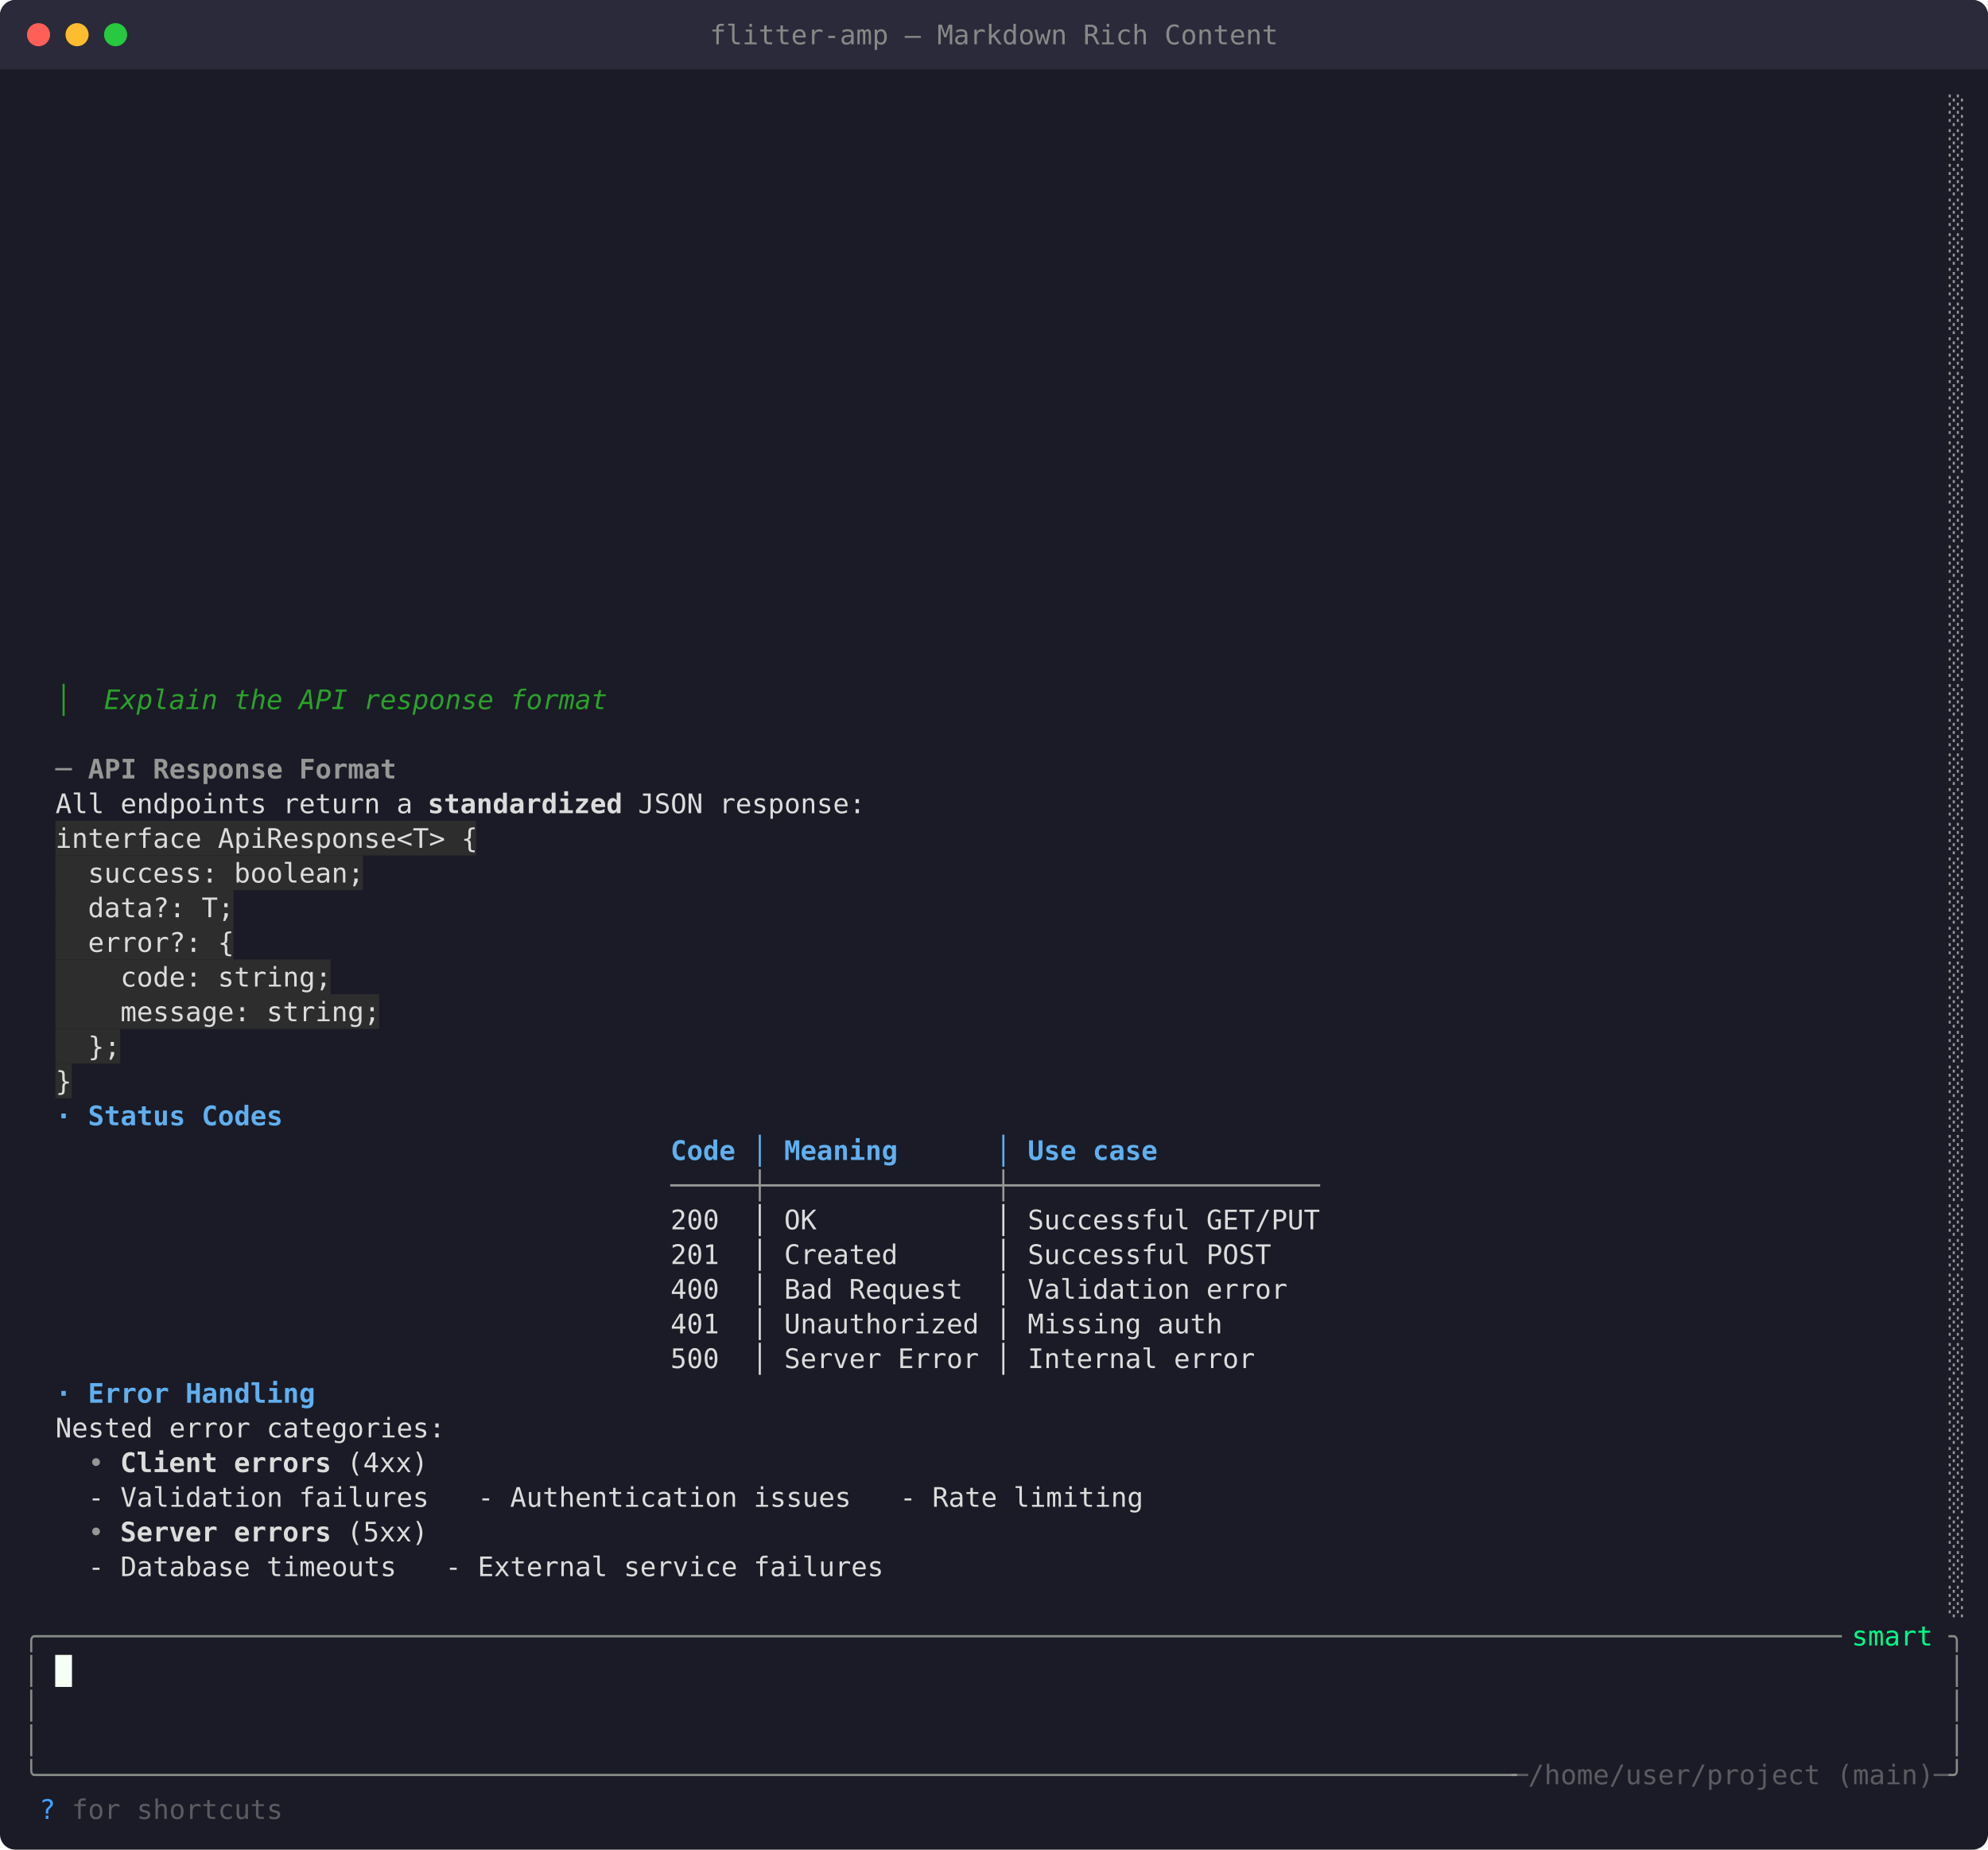
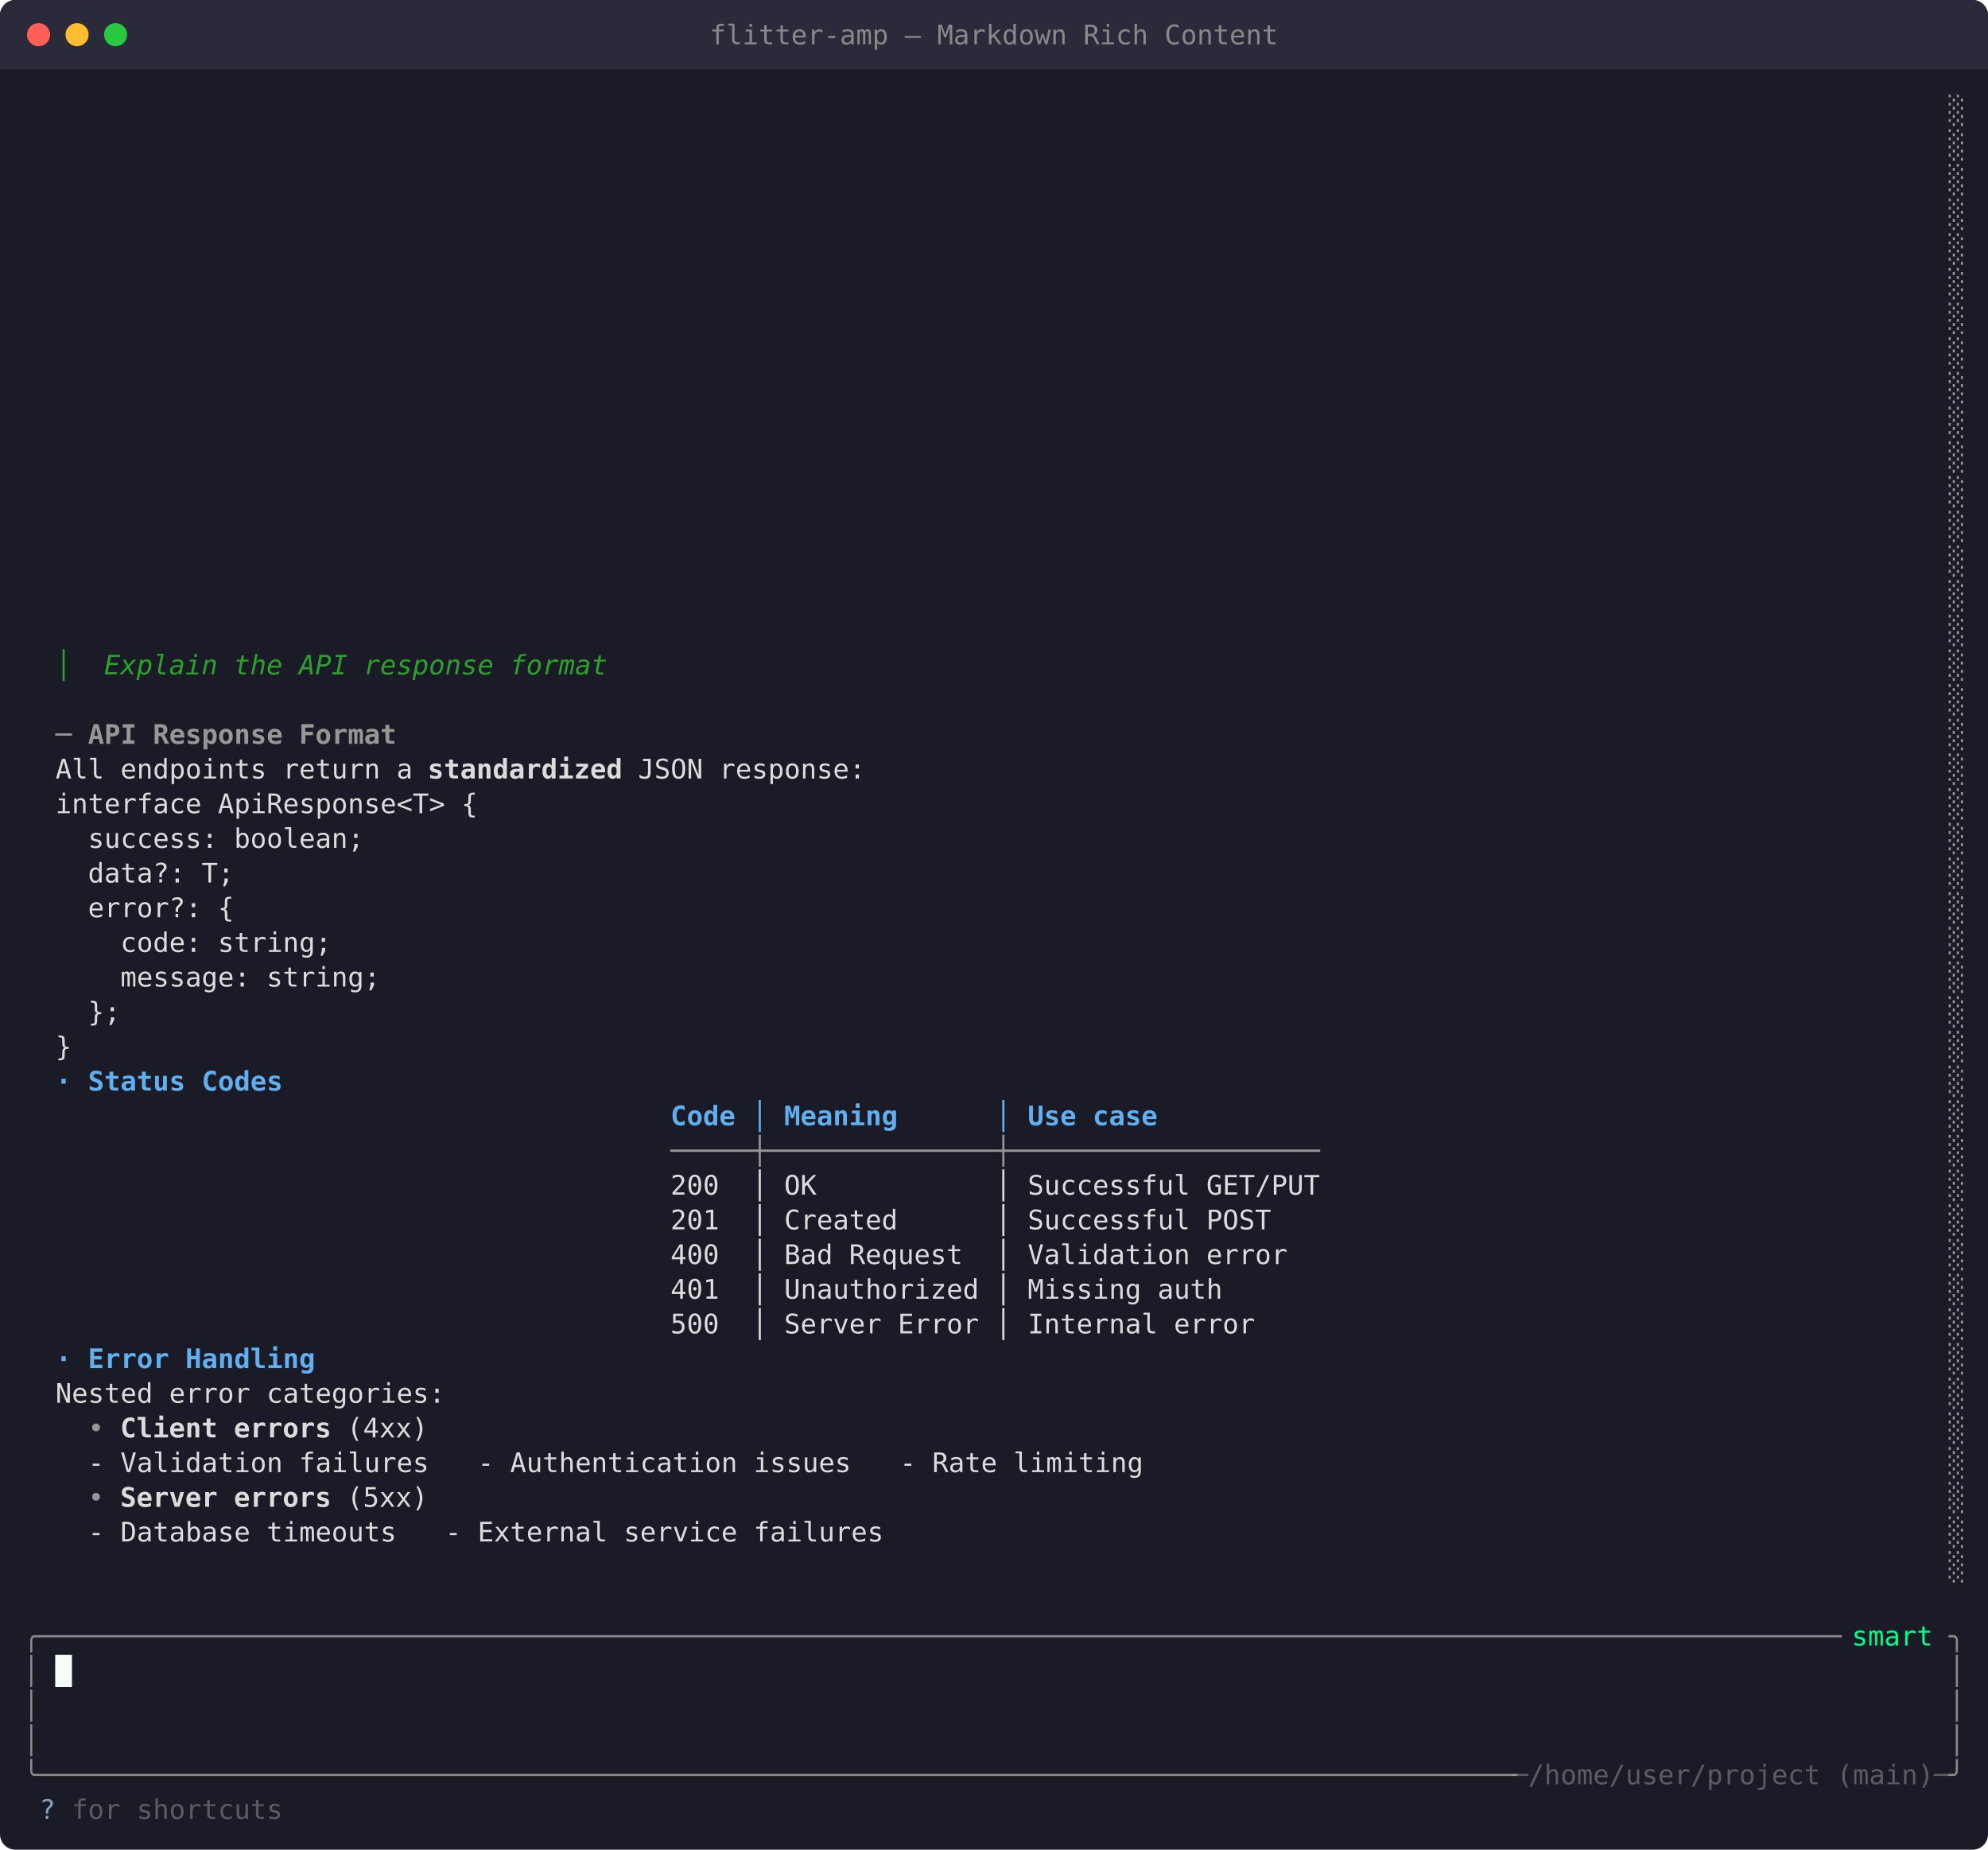
<svg xmlns="http://www.w3.org/2000/svg" viewBox="0 0 1032 960" width="1032" height="960">
  <defs>
    <style>text { font-family: JetBrains Mono, Menlo, Consolas, monospace; font-size: 14px; }</style>
  </defs>
  <rect width="1032" height="960" fill="#1a1b26" rx="8" ry="8" />
  <rect x="0" y="0" width="1032" height="36" fill="#2a2a3a" rx="8" ry="8" />
  <rect x="0" y="18" width="1032" height="18" fill="#2a2a3a" />
  <circle cx="20" cy="18" r="6" fill="#ff5f57" />
  <circle cx="40" cy="18" r="6" fill="#febc2e" />
  <circle cx="60" cy="18" r="6" fill="#28c840" />
  <text x="516" y="23" text-anchor="middle" font-family="JetBrains Mono, Menlo, Consolas, monospace" font-size="12" fill="#888">flitter-amp — Markdown Rich Content</text>
  <text x="1011.6" y="62.04" style="fill:#969896" xml:space="preserve">░</text>
  <text x="1011.6" y="80.04" style="fill:#969896" xml:space="preserve">░</text>
  <text x="1011.6" y="98.04" style="fill:#969896" xml:space="preserve">░</text>
  <text x="1011.6" y="116.04" style="fill:#969896" xml:space="preserve">░</text>
  <text x="1011.6" y="134.04" style="fill:#969896" xml:space="preserve">░</text>
  <text x="1011.6" y="152.04" style="fill:#969896" xml:space="preserve">░</text>
  <text x="1011.6" y="170.04" style="fill:#969896" xml:space="preserve">░</text>
  <text x="1011.6" y="188.04" style="fill:#969896" xml:space="preserve">░</text>
  <text x="1011.6" y="206.04" style="fill:#969896" xml:space="preserve">░</text>
  <text x="1011.6" y="224.04" style="fill:#969896" xml:space="preserve">░</text>
  <text x="1011.6" y="242.04" style="fill:#969896" xml:space="preserve">░</text>
  <text x="1011.6" y="260.04" style="fill:#969896" xml:space="preserve">░</text>
  <text x="1011.6" y="278.04" style="fill:#969896" xml:space="preserve">░</text>
  <text x="1011.6" y="296.04" style="fill:#969896" xml:space="preserve">░</text>
  <text x="1011.6" y="314.04" style="fill:#969896" xml:space="preserve">░</text>
  <text x="1011.6" y="332.04" style="fill:#969896" xml:space="preserve">░</text>
+   <text x="28.8" y="350.04" style="fill:#2ba12b" xml:space="preserve">│</text>
+   <text x="54" y="350.04" style="fill:#2ba12b;font-style:italic" xml:space="preserve">Explain the API response format</text>
  <text x="1011.6" y="350.04" style="fill:#969896" xml:space="preserve">░</text>
-   <text x="28.8" y="368.04" style="fill:#2ba12b" xml:space="preserve">│</text>
-   <text x="54" y="368.04" style="fill:#2ba12b;font-style:italic" xml:space="preserve">Explain the API response format</text>
  <text x="1011.6" y="368.04" style="fill:#969896" xml:space="preserve">░</text>
+   <text x="28.8" y="386.04" style="fill:#969896;font-weight:bold" xml:space="preserve">─ API Response Format</text>
  <text x="1011.6" y="386.04" style="fill:#969896" xml:space="preserve">░</text>
-   <text x="28.8" y="404.04" style="fill:#969896;font-weight:bold" xml:space="preserve">─ API Response Format</text>
+   <text x="28.8" y="404.04" style="fill:#dcdcdc" xml:space="preserve">All endpoints return a </text>
+   <text x="222" y="404.04" style="fill:#dcdcdc;font-weight:bold" xml:space="preserve">standardized</text>
+   <text x="322.8" y="404.04" style="fill:#dcdcdc" xml:space="preserve"> JSON response:</text>
  <text x="1011.6" y="404.04" style="fill:#969896" xml:space="preserve">░</text>
-   <text x="28.8" y="422.04" style="fill:#dcdcdc" xml:space="preserve">All endpoints return a </text>
-   <text x="222" y="422.04" style="fill:#dcdcdc;font-weight:bold" xml:space="preserve">standardized</text>
-   <text x="322.8" y="422.04" style="fill:#dcdcdc" xml:space="preserve"> JSON response:</text>
+   <text x="28.8" y="422.04" style="fill:#dcdcdc" xml:space="preserve">interface ApiResponse&lt;T&gt; {</text>
  <text x="1011.6" y="422.04" style="fill:#969896" xml:space="preserve">░</text>
-   <rect x="28.8" y="426" width="218.4" height="18" fill="#2d2d2d" />
-   <text x="28.8" y="440.04" style="fill:#dcdcdc" xml:space="preserve">interface ApiResponse&lt;T&gt; {</text>
+   <text x="28.8" y="440.04" style="fill:#dcdcdc" xml:space="preserve">  success: boolean;</text>
  <text x="1011.6" y="440.04" style="fill:#969896" xml:space="preserve">░</text>
-   <rect x="28.8" y="444" width="159.6" height="18" fill="#2d2d2d" />
-   <text x="28.8" y="458.04" style="fill:#dcdcdc" xml:space="preserve">  success: boolean;</text>
+   <text x="28.8" y="458.04" style="fill:#dcdcdc" xml:space="preserve">  data?: T;</text>
  <text x="1011.6" y="458.04" style="fill:#969896" xml:space="preserve">░</text>
-   <rect x="28.8" y="462" width="92.4" height="18" fill="#2d2d2d" />
-   <text x="28.8" y="476.04" style="fill:#dcdcdc" xml:space="preserve">  data?: T;</text>
+   <text x="28.8" y="476.04" style="fill:#dcdcdc" xml:space="preserve">  error?: {</text>
  <text x="1011.6" y="476.04" style="fill:#969896" xml:space="preserve">░</text>
-   <rect x="28.8" y="480" width="92.4" height="18" fill="#2d2d2d" />
-   <text x="28.8" y="494.04" style="fill:#dcdcdc" xml:space="preserve">  error?: {</text>
+   <text x="28.8" y="494.04" style="fill:#dcdcdc" xml:space="preserve">    code: string;</text>
  <text x="1011.6" y="494.04" style="fill:#969896" xml:space="preserve">░</text>
-   <rect x="28.8" y="498" width="142.8" height="18" fill="#2d2d2d" />
-   <text x="28.8" y="512.04" style="fill:#dcdcdc" xml:space="preserve">    code: string;</text>
+   <text x="28.8" y="512.04" style="fill:#dcdcdc" xml:space="preserve">    message: string;</text>
  <text x="1011.6" y="512.04" style="fill:#969896" xml:space="preserve">░</text>
-   <rect x="28.8" y="516" width="168" height="18" fill="#2d2d2d" />
-   <text x="28.8" y="530.04" style="fill:#dcdcdc" xml:space="preserve">    message: string;</text>
+   <text x="28.8" y="530.04" style="fill:#dcdcdc" xml:space="preserve">  };</text>
  <text x="1011.6" y="530.04" style="fill:#969896" xml:space="preserve">░</text>
-   <rect x="28.8" y="534" width="33.6" height="18" fill="#2d2d2d" />
-   <text x="28.8" y="548.04" style="fill:#dcdcdc" xml:space="preserve">  };</text>
+   <text x="28.8" y="548.04" style="fill:#dcdcdc" xml:space="preserve">}</text>
  <text x="1011.6" y="548.04" style="fill:#969896" xml:space="preserve">░</text>
-   <rect x="28.8" y="552" width="8.4" height="18" fill="#2d2d2d" />
-   <text x="28.8" y="566.04" style="fill:#dcdcdc" xml:space="preserve">}</text>
+   <text x="28.8" y="566.04" style="fill:#61afef;font-weight:bold" xml:space="preserve">· Status Codes</text>
  <text x="1011.6" y="566.04" style="fill:#969896" xml:space="preserve">░</text>
-   <text x="28.8" y="584.04" style="fill:#61afef;font-weight:bold" xml:space="preserve">· Status Codes</text>
+   <text x="331.2" y="584.04" style="fill:#61afef;font-weight:bold" xml:space="preserve">  Code │ Meaning      │ Use case          </text>
  <text x="1011.6" y="584.04" style="fill:#969896" xml:space="preserve">░</text>
-   <text x="331.2" y="602.04" style="fill:#61afef;font-weight:bold" xml:space="preserve">  Code │ Meaning      │ Use case          </text>
+   <text x="331.2" y="602.04" style="fill:#969896" xml:space="preserve">  ─────┼──────────────┼───────────────────</text>
  <text x="1011.6" y="602.04" style="fill:#969896" xml:space="preserve">░</text>
-   <text x="331.2" y="620.04" style="fill:#969896" xml:space="preserve">  ─────┼──────────────┼───────────────────</text>
+   <text x="331.2" y="620.04" style="fill:#dcdcdc" xml:space="preserve">  200  │ OK           │ Successful GET/PUT</text>
  <text x="1011.6" y="620.04" style="fill:#969896" xml:space="preserve">░</text>
-   <text x="331.2" y="638.04" style="fill:#dcdcdc" xml:space="preserve">  200  │ OK           │ Successful GET/PUT</text>
+   <text x="331.2" y="638.04" style="fill:#dcdcdc" xml:space="preserve">  201  │ Created      │ Successful POST   </text>
  <text x="1011.6" y="638.04" style="fill:#969896" xml:space="preserve">░</text>
-   <text x="331.2" y="656.04" style="fill:#dcdcdc" xml:space="preserve">  201  │ Created      │ Successful POST   </text>
+   <text x="331.2" y="656.04" style="fill:#dcdcdc" xml:space="preserve">  400  │ Bad Request  │ Validation error  </text>
  <text x="1011.6" y="656.04" style="fill:#969896" xml:space="preserve">░</text>
-   <text x="331.2" y="674.04" style="fill:#dcdcdc" xml:space="preserve">  400  │ Bad Request  │ Validation error  </text>
+   <text x="331.2" y="674.04" style="fill:#dcdcdc" xml:space="preserve">  401  │ Unauthorized │ Missing auth      </text>
  <text x="1011.6" y="674.04" style="fill:#969896" xml:space="preserve">░</text>
-   <text x="331.2" y="692.04" style="fill:#dcdcdc" xml:space="preserve">  401  │ Unauthorized │ Missing auth      </text>
+   <text x="331.2" y="692.04" style="fill:#dcdcdc" xml:space="preserve">  500  │ Server Error │ Internal error    </text>
  <text x="1011.6" y="692.04" style="fill:#969896" xml:space="preserve">░</text>
-   <text x="331.2" y="710.04" style="fill:#dcdcdc" xml:space="preserve">  500  │ Server Error │ Internal error    </text>
+   <text x="28.8" y="710.04" style="fill:#61afef;font-weight:bold" xml:space="preserve">· Error Handling</text>
  <text x="1011.6" y="710.04" style="fill:#969896" xml:space="preserve">░</text>
-   <text x="28.8" y="728.04" style="fill:#61afef;font-weight:bold" xml:space="preserve">· Error Handling</text>
+   <text x="28.8" y="728.04" style="fill:#dcdcdc" xml:space="preserve">Nested error categories:</text>
  <text x="1011.6" y="728.04" style="fill:#969896" xml:space="preserve">░</text>
-   <text x="28.8" y="746.04" style="fill:#dcdcdc" xml:space="preserve">Nested error categories:</text>
+   <text x="28.8" y="746.04" style="fill:#969696" xml:space="preserve">  • </text>
+   <text x="62.4" y="746.04" style="fill:#dcdcdc;font-weight:bold" xml:space="preserve">Client errors</text>
+   <text x="171.6" y="746.04" style="fill:#dcdcdc" xml:space="preserve"> (4xx)</text>
  <text x="1011.6" y="746.04" style="fill:#969896" xml:space="preserve">░</text>
-   <text x="28.8" y="764.04" style="fill:#969696" xml:space="preserve">  • </text>
-   <text x="62.4" y="764.04" style="fill:#dcdcdc;font-weight:bold" xml:space="preserve">Client errors</text>
-   <text x="171.6" y="764.04" style="fill:#dcdcdc" xml:space="preserve"> (4xx)</text>
+   <text x="28.8" y="764.04" style="fill:#dcdcdc" xml:space="preserve">  - Validation failures   - Authentication issues   - Rate limiting</text>
  <text x="1011.6" y="764.04" style="fill:#969896" xml:space="preserve">░</text>
-   <text x="28.8" y="782.04" style="fill:#dcdcdc" xml:space="preserve">  - Validation failures   - Authentication issues   - Rate limiting</text>
+   <text x="28.8" y="782.04" style="fill:#969696" xml:space="preserve">  • </text>
+   <text x="62.4" y="782.04" style="fill:#dcdcdc;font-weight:bold" xml:space="preserve">Server errors</text>
+   <text x="171.6" y="782.04" style="fill:#dcdcdc" xml:space="preserve"> (5xx)</text>
  <text x="1011.6" y="782.04" style="fill:#969896" xml:space="preserve">░</text>
-   <text x="28.8" y="800.04" style="fill:#969696" xml:space="preserve">  • </text>
-   <text x="62.4" y="800.04" style="fill:#dcdcdc;font-weight:bold" xml:space="preserve">Server errors</text>
-   <text x="171.6" y="800.04" style="fill:#dcdcdc" xml:space="preserve"> (5xx)</text>
+   <text x="28.8" y="800.04" style="fill:#dcdcdc" xml:space="preserve">  - Database timeouts   - External service failures</text>
  <text x="1011.6" y="800.04" style="fill:#969896" xml:space="preserve">░</text>
-   <text x="28.8" y="818.04" style="fill:#dcdcdc" xml:space="preserve">  - Database timeouts   - External service failures</text>
  <text x="1011.6" y="818.04" style="fill:#969896" xml:space="preserve">░</text>
-   <text x="1011.6" y="836.04" style="fill:#969896" xml:space="preserve">░</text>
  <text x="12" y="854.04" style="fill:#878b86" xml:space="preserve">╭───────────────────────────────────────────────────────────────────────────────────────────────────────────────</text>
  <text x="952.8" y="854.04" style="fill:#00ff88" xml:space="preserve"> smart </text>
  <text x="1011.6" y="854.04" style="fill:#878b86" xml:space="preserve">╮</text>
  <text x="12" y="872.04" style="fill:#878b86" xml:space="preserve">│</text>
  <text x="28.8" y="872.04" style="fill:#f6fff5" xml:space="preserve">█</text>
  <text x="1011.6" y="872.04" style="fill:#878b86" xml:space="preserve">│</text>
  <text x="12" y="890.04" style="fill:#878b86" xml:space="preserve">│</text>
  <text x="1011.6" y="890.04" style="fill:#878b86" xml:space="preserve">│</text>
  <text x="12" y="908.04" style="fill:#878b86" xml:space="preserve">│</text>
  <text x="1011.6" y="908.04" style="fill:#878b86" xml:space="preserve">│</text>
  <text x="12" y="926.04" style="fill:#878b86" xml:space="preserve">╰───────────────────────────────────────────────────────────────────────────────────────────</text>
  <text x="784.8" y="926.04" style="fill:#9c9c9c;opacity:0.5" xml:space="preserve">─/home/user/project (main)─</text>
  <text x="1011.6" y="926.04" style="fill:#878b86" xml:space="preserve">╯</text>
-   <text x="20.4" y="944.04" style="fill:#42a1ff" xml:space="preserve">?</text>
+   <text x="20.4" y="944.04" style="fill:#81a2be" xml:space="preserve">?</text>
  <text x="28.8" y="944.04" style="fill:#9c9c9c;opacity:0.5" xml:space="preserve"> for shortcuts</text>
</svg>
